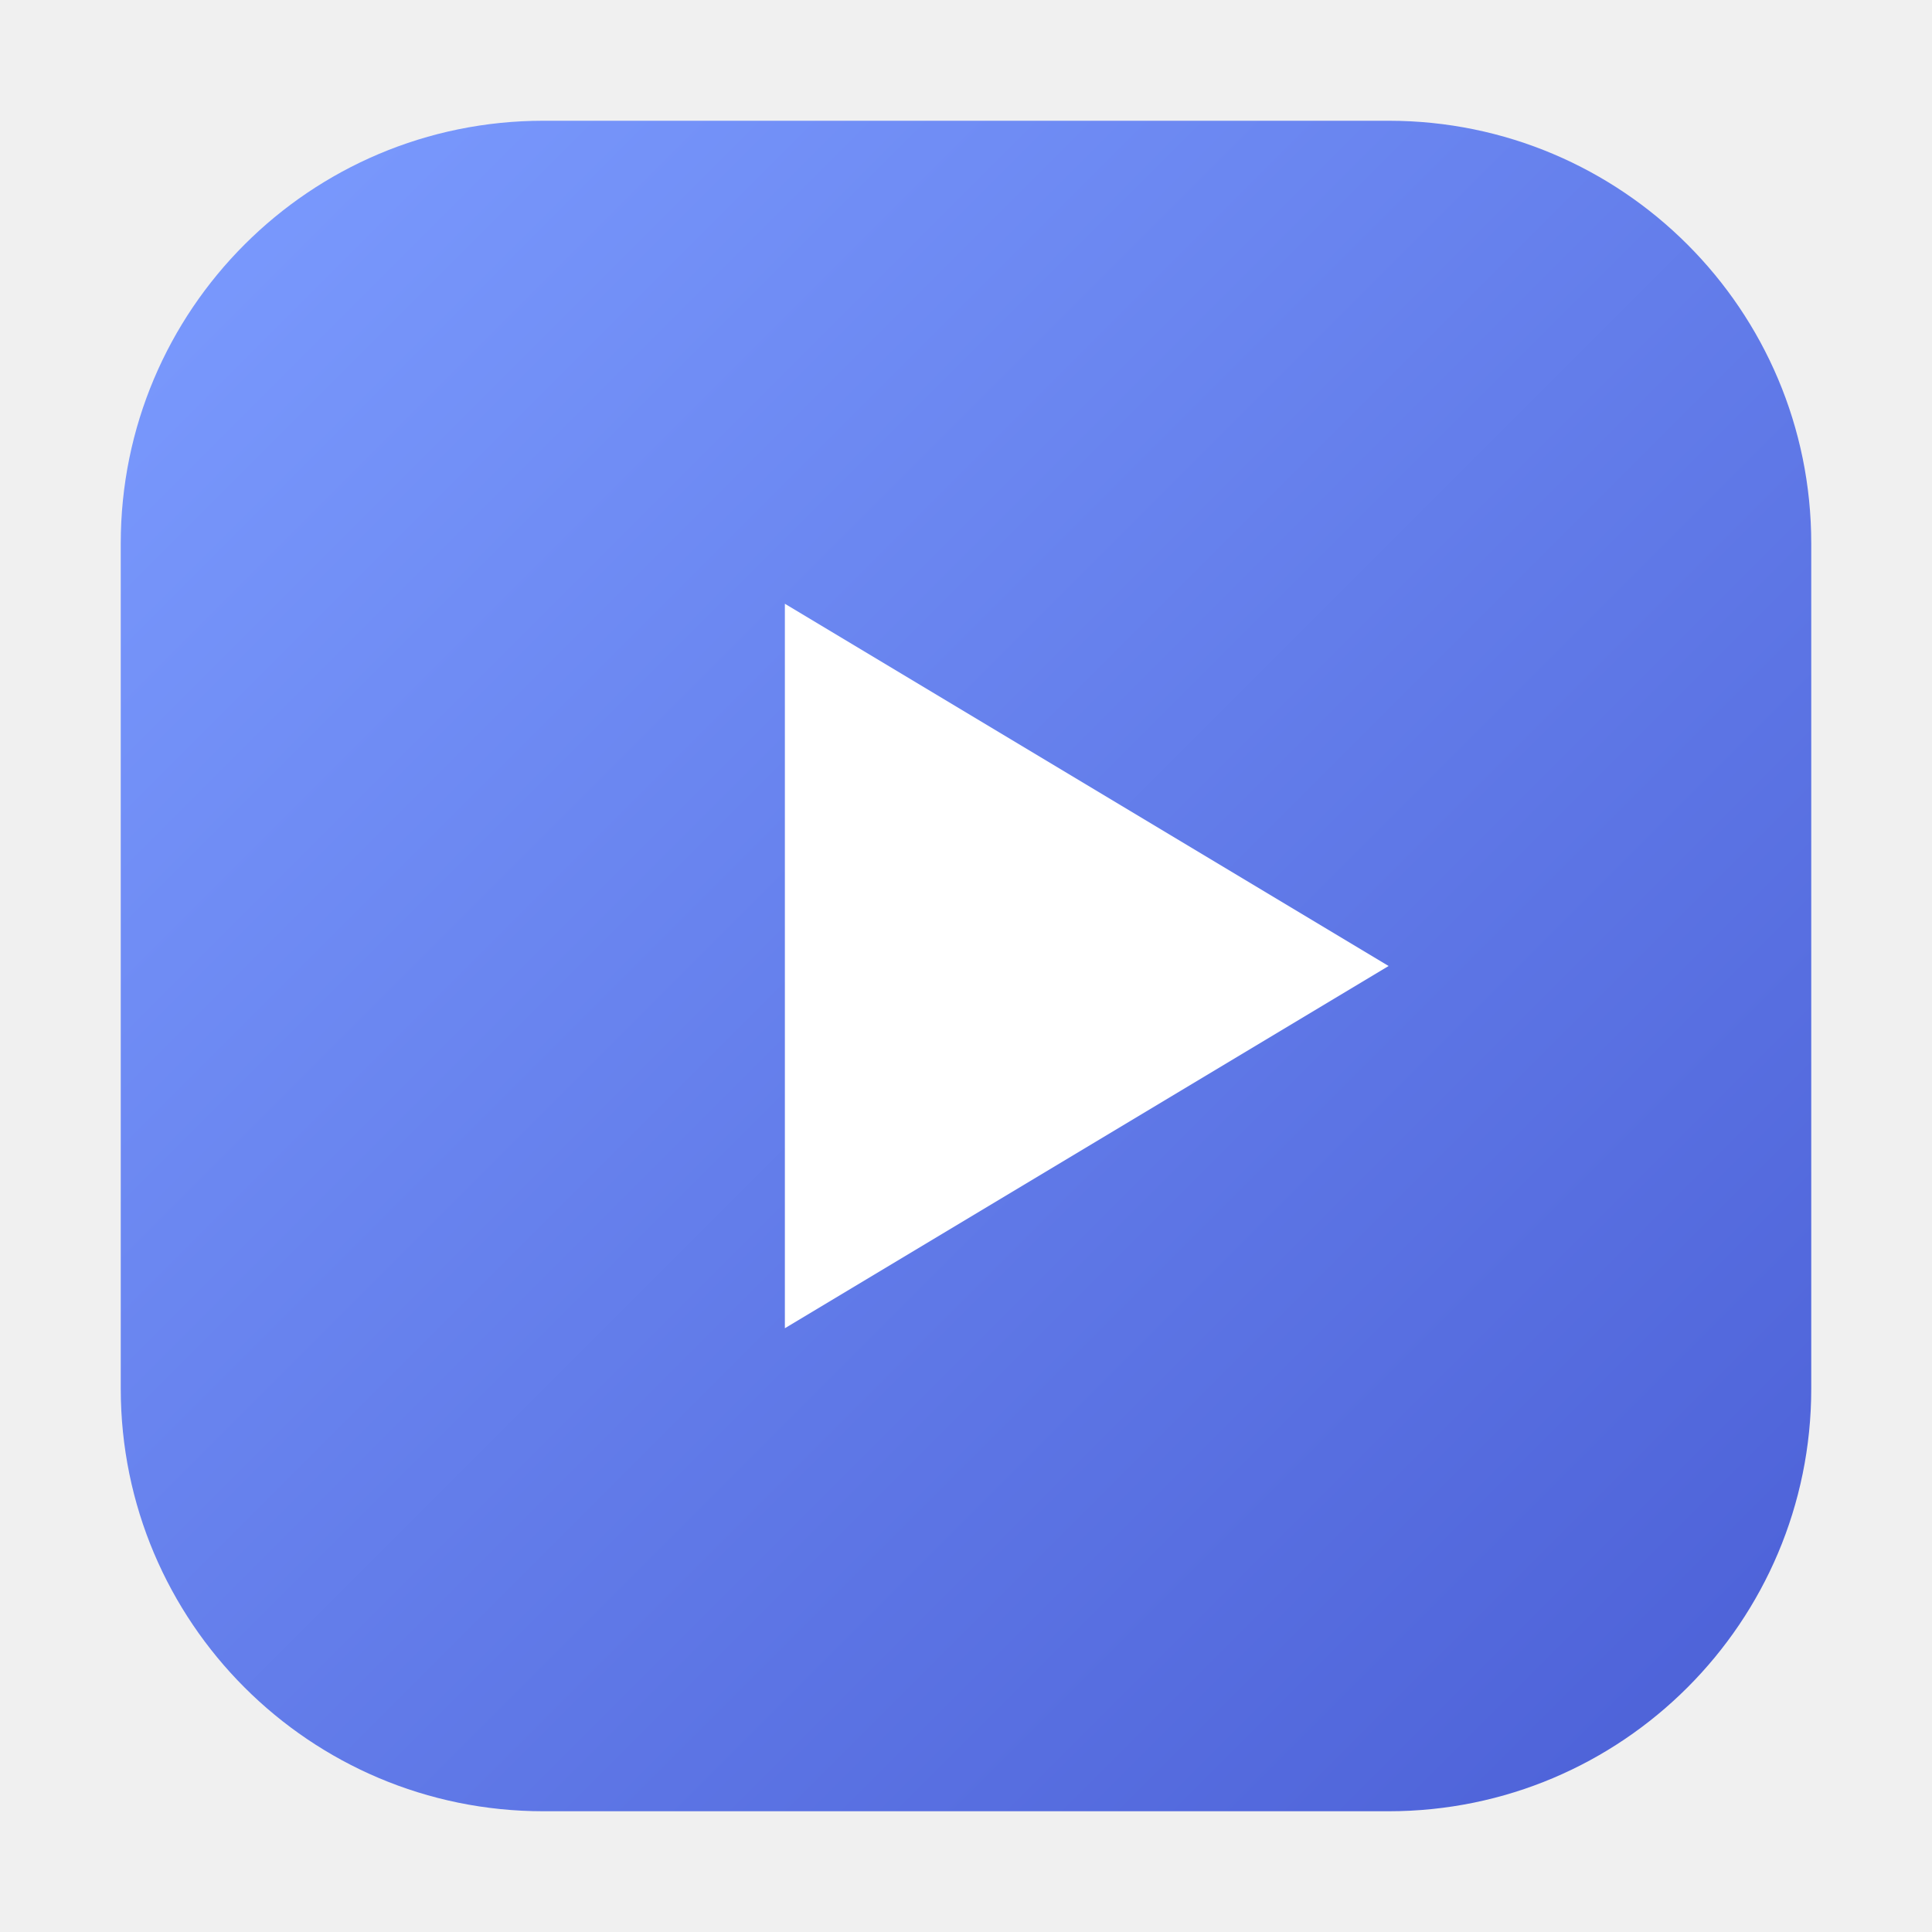
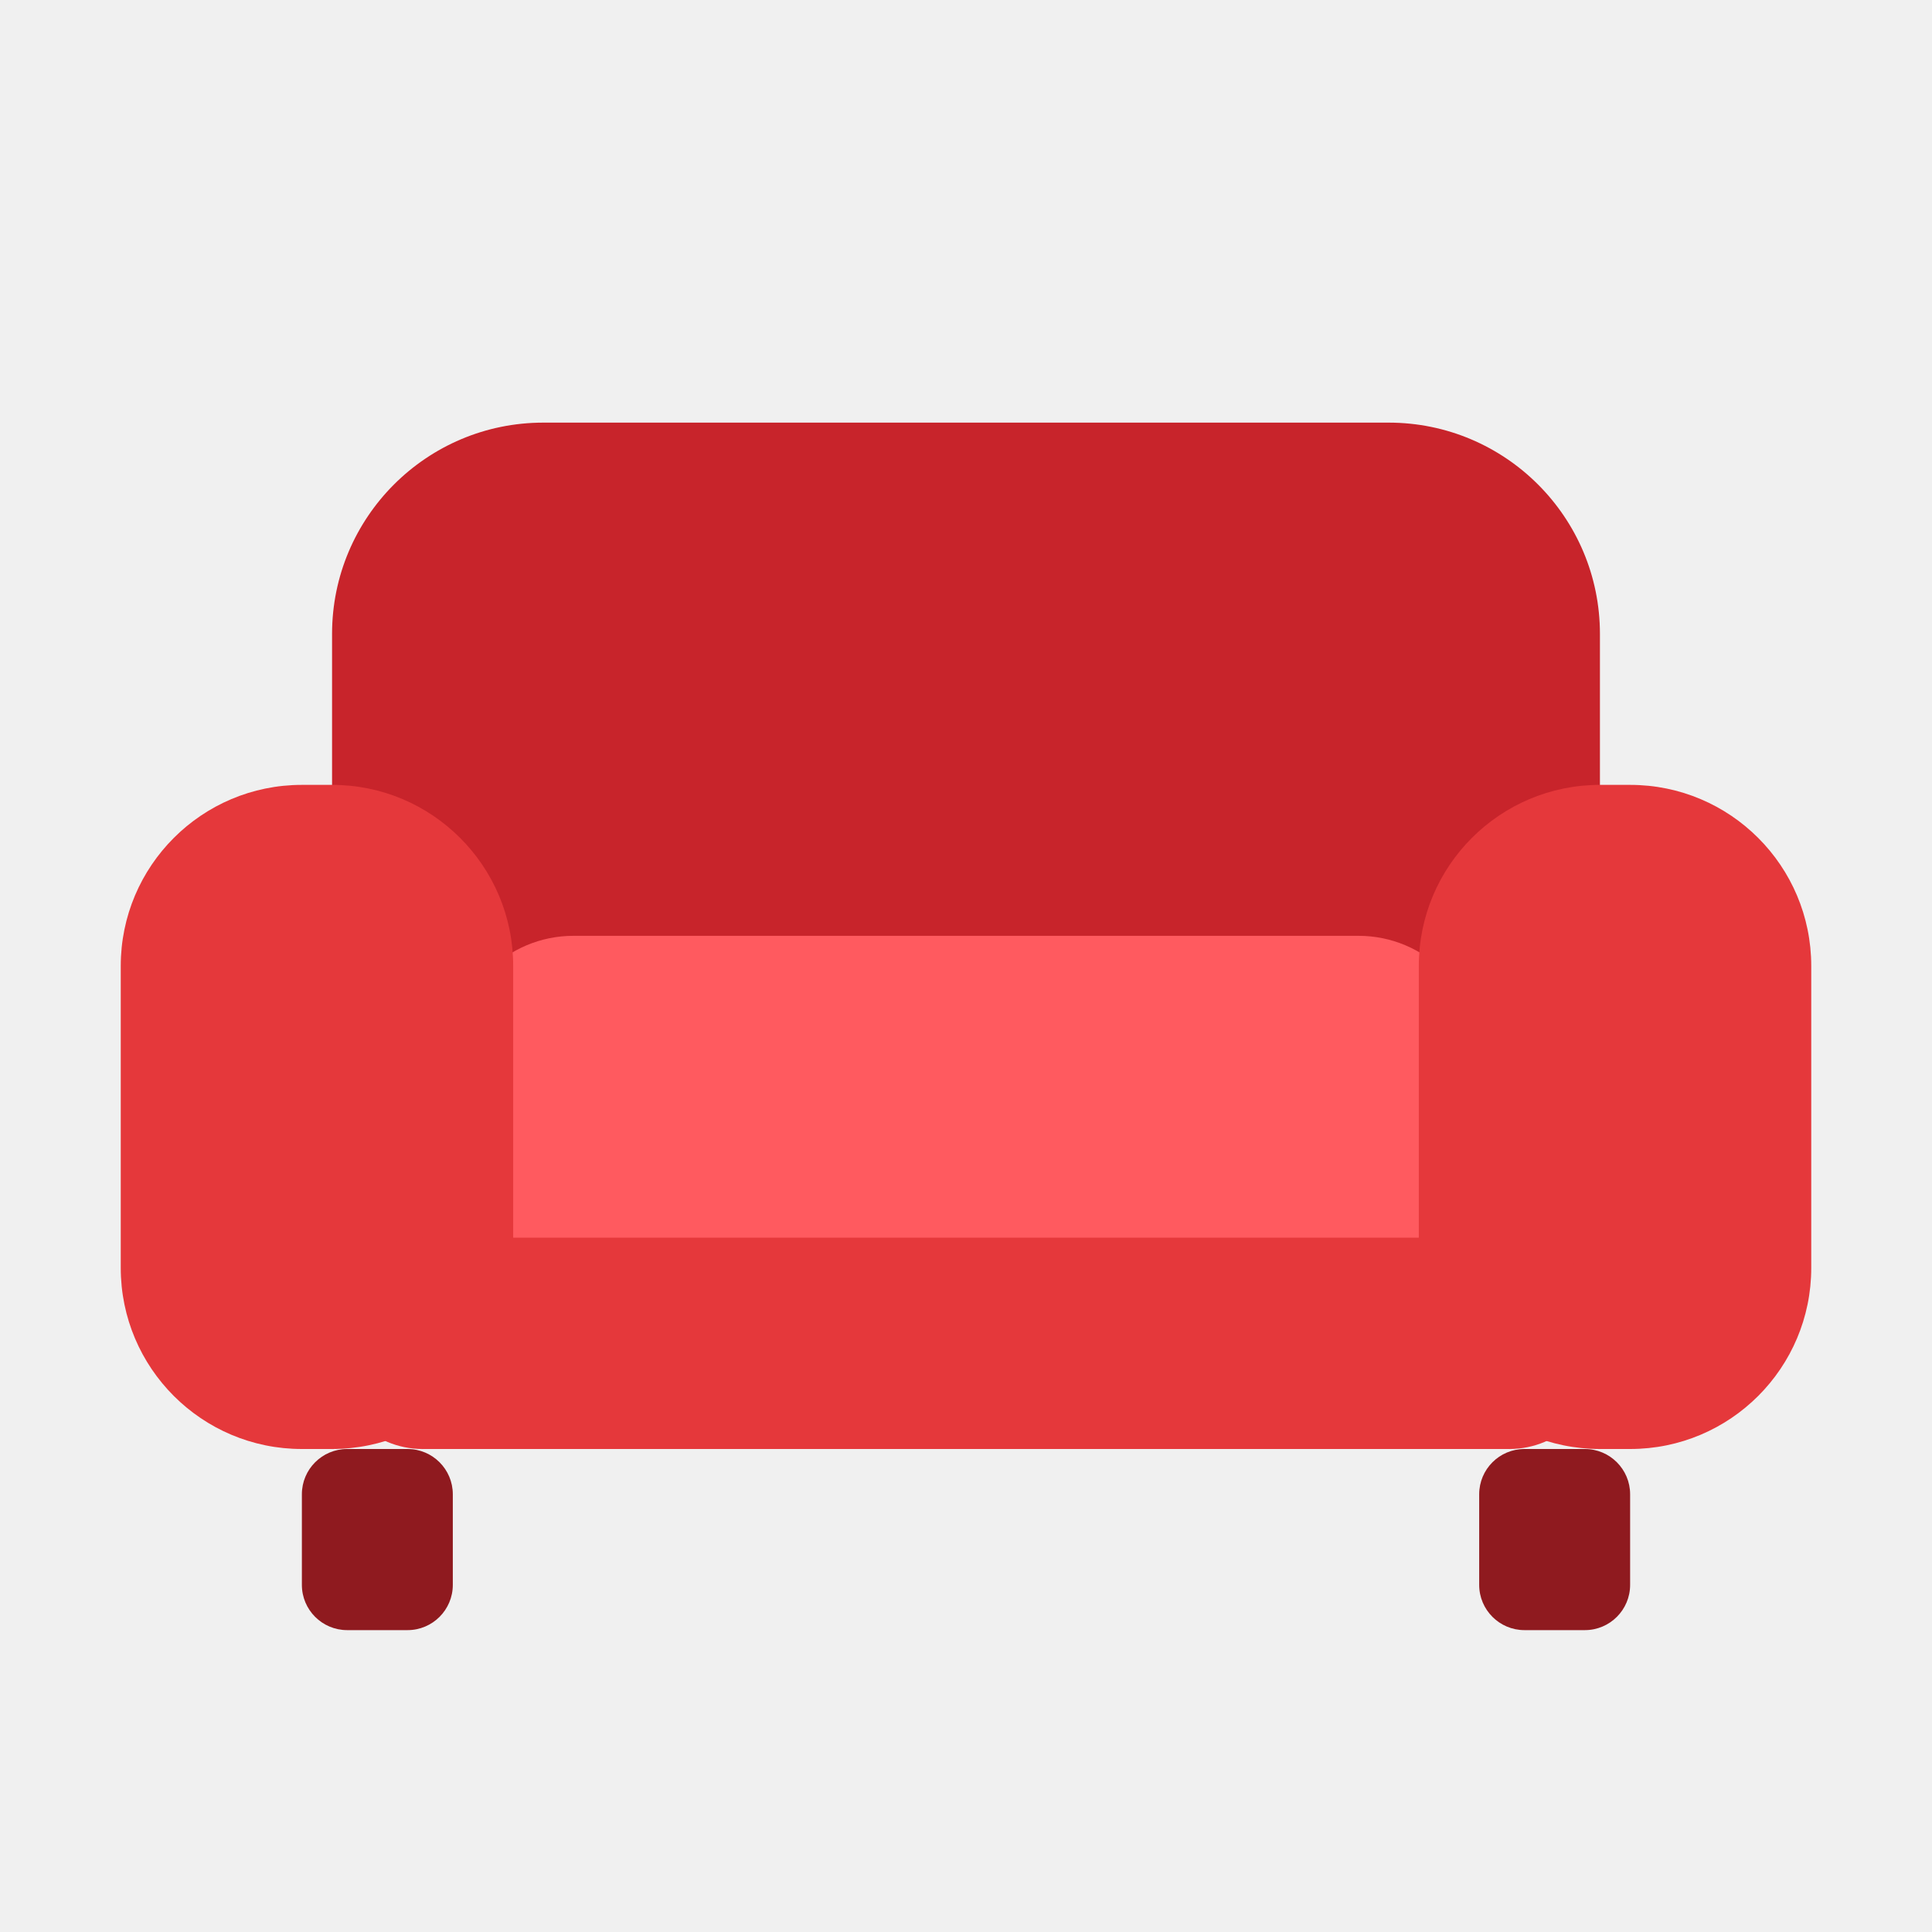
<svg xmlns="http://www.w3.org/2000/svg" viewBox="0 0 64 64">
-   <defs>
-     <linearGradient id="g" x1="0" y1="0" x2="1" y2="1">
-       <stop offset="0" stop-color="#7c9cff" />
-       <stop offset="1" stop-color="#4b5fd6" />
-     </linearGradient>
-   </defs>
-   <rect x="4" y="4" width="56" height="56" rx="14" fill="url(#g)" />
-   <path d="M26 20 L46 32 L26 44 Z" fill="#fff" />
+   <rect x="11" y="14" width="42" height="24" rx="7" fill="#c8242b" />
+   <rect x="15" y="31" width="34" height="12" rx="4" fill="#ff5a5f" />
+   <rect x="4" y="26" width="13" height="22" rx="6" fill="#e5383b" />
+   <rect x="47" y="26" width="13" height="22" rx="6" fill="#e5383b" />
+   <rect x="11" y="41" width="42" height="7" rx="3" fill="#e5383b" />
+   <rect x="10" y="48" width="5" height="6" rx="1.5" fill="#8f1a1f" />
+   <rect x="49" y="48" width="5" height="6" rx="1.5" fill="#8f1a1f" />
</svg>
